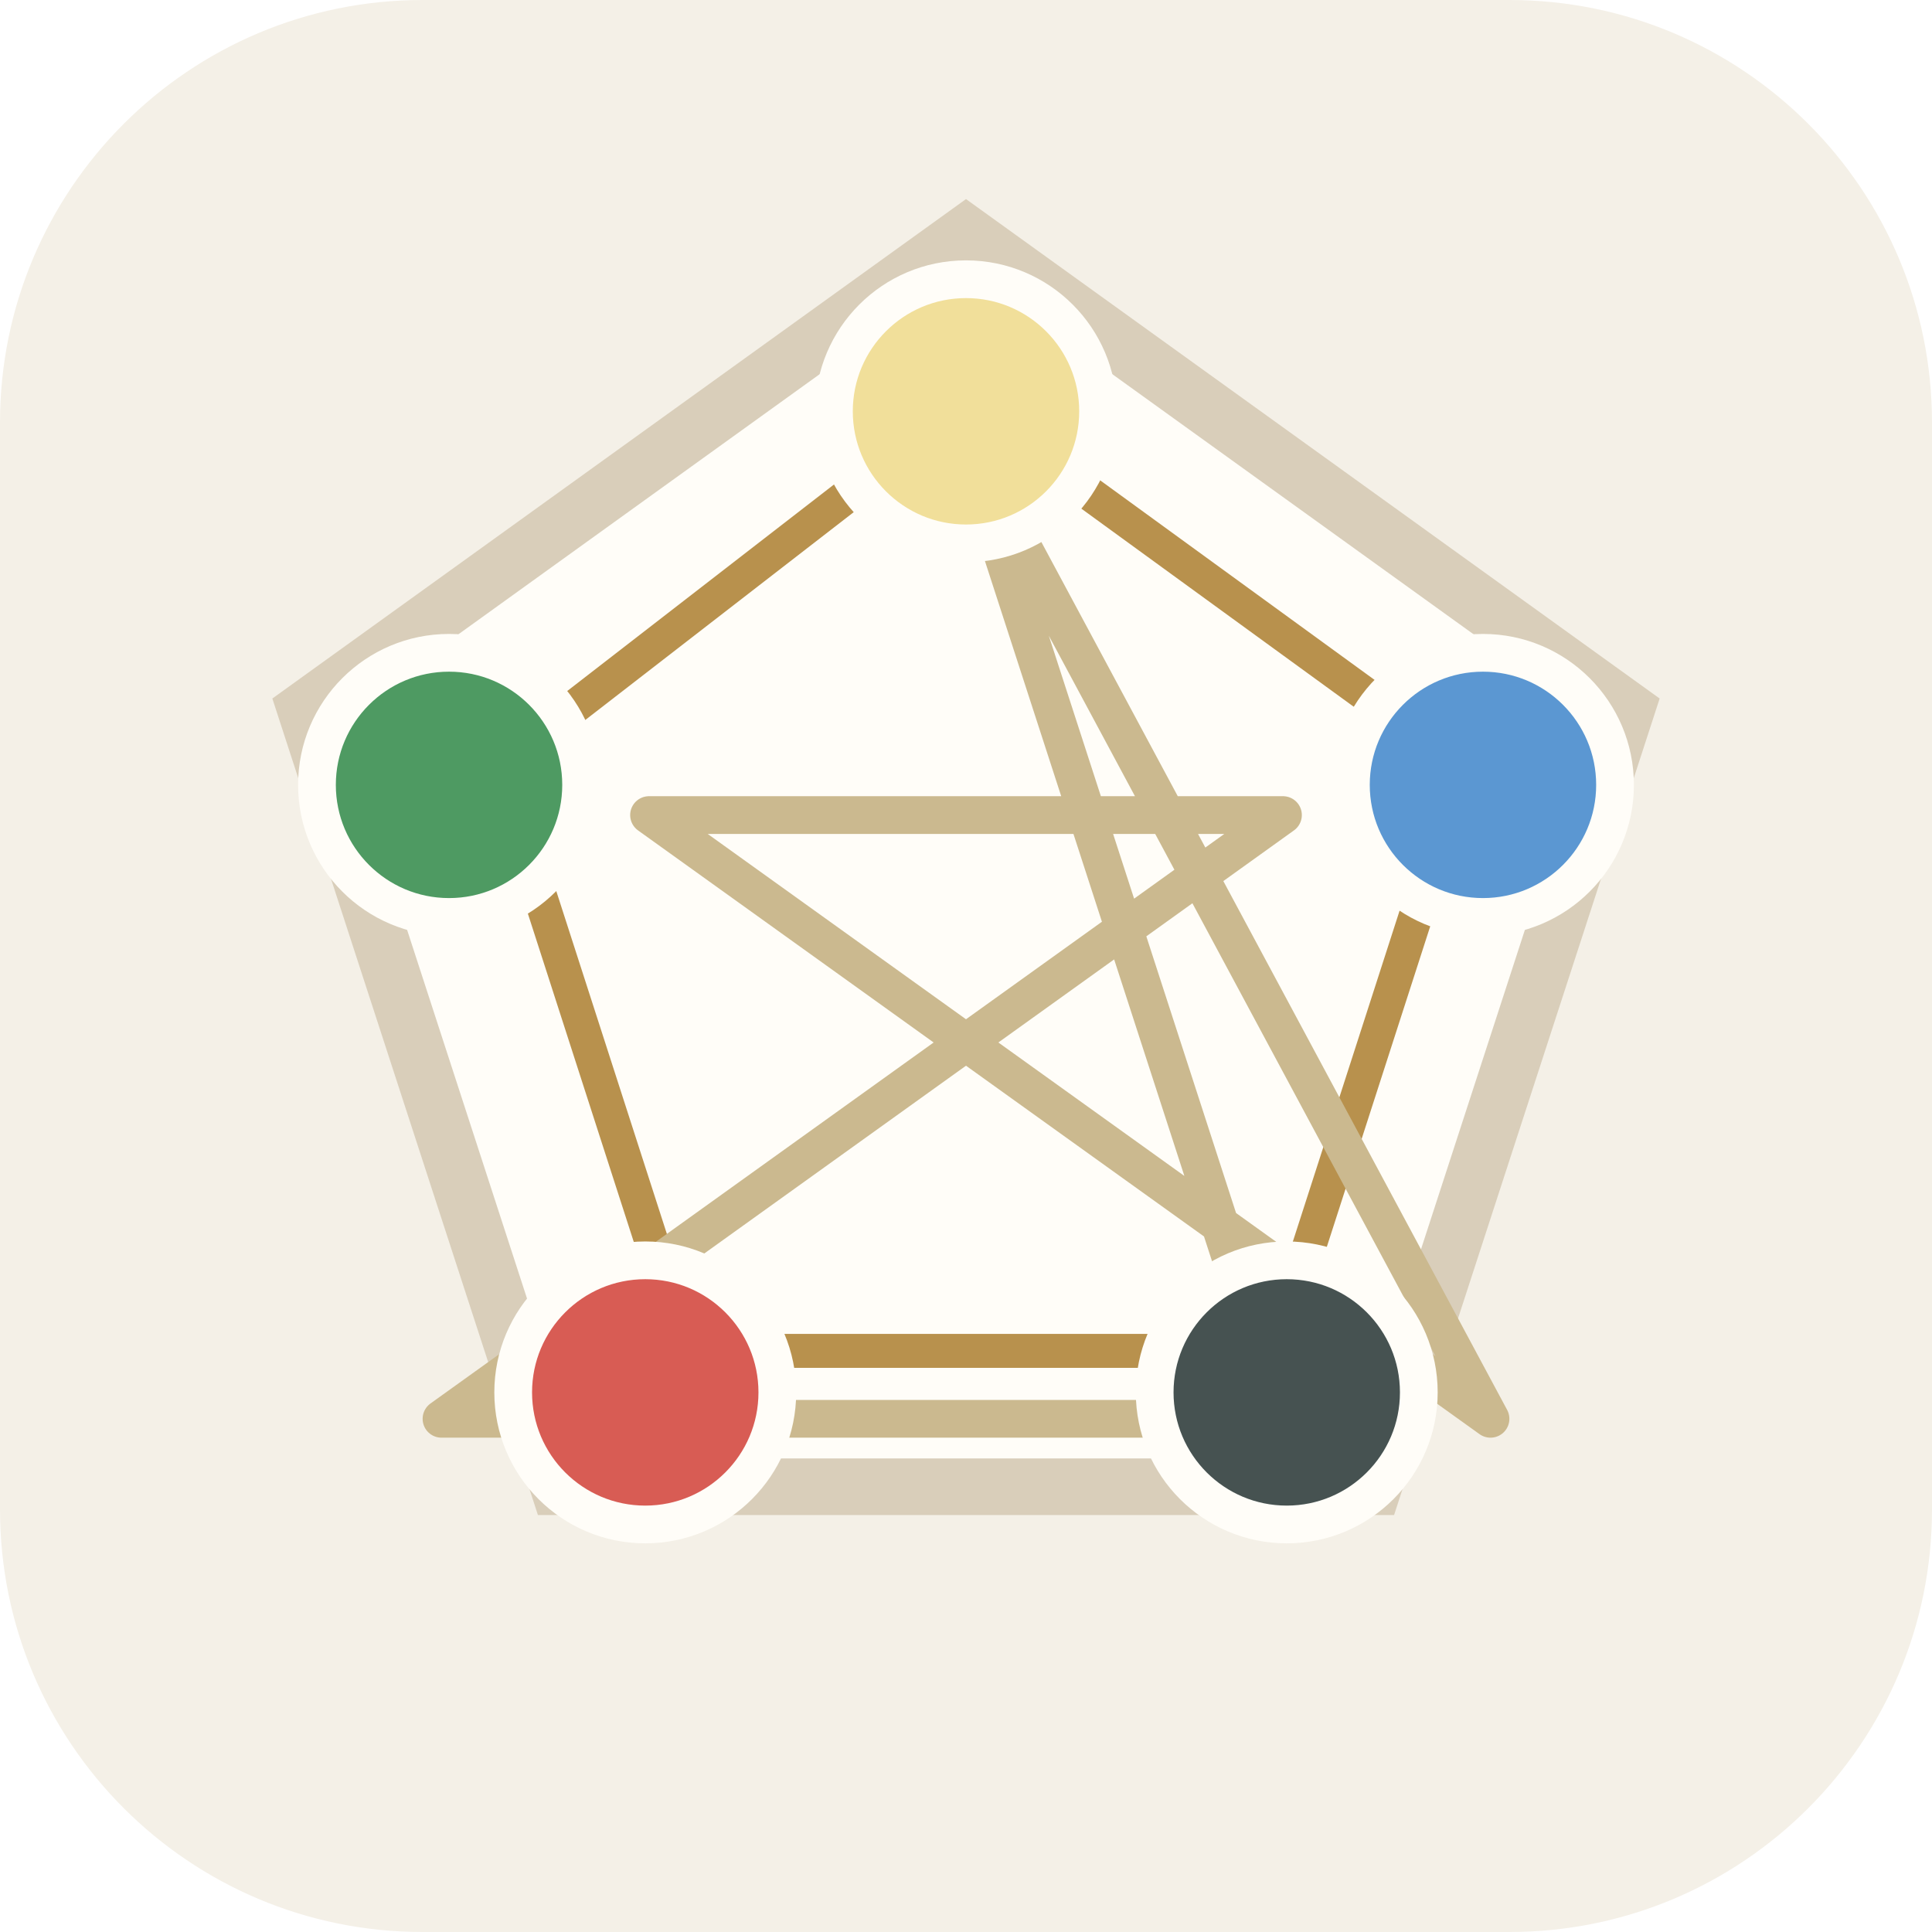
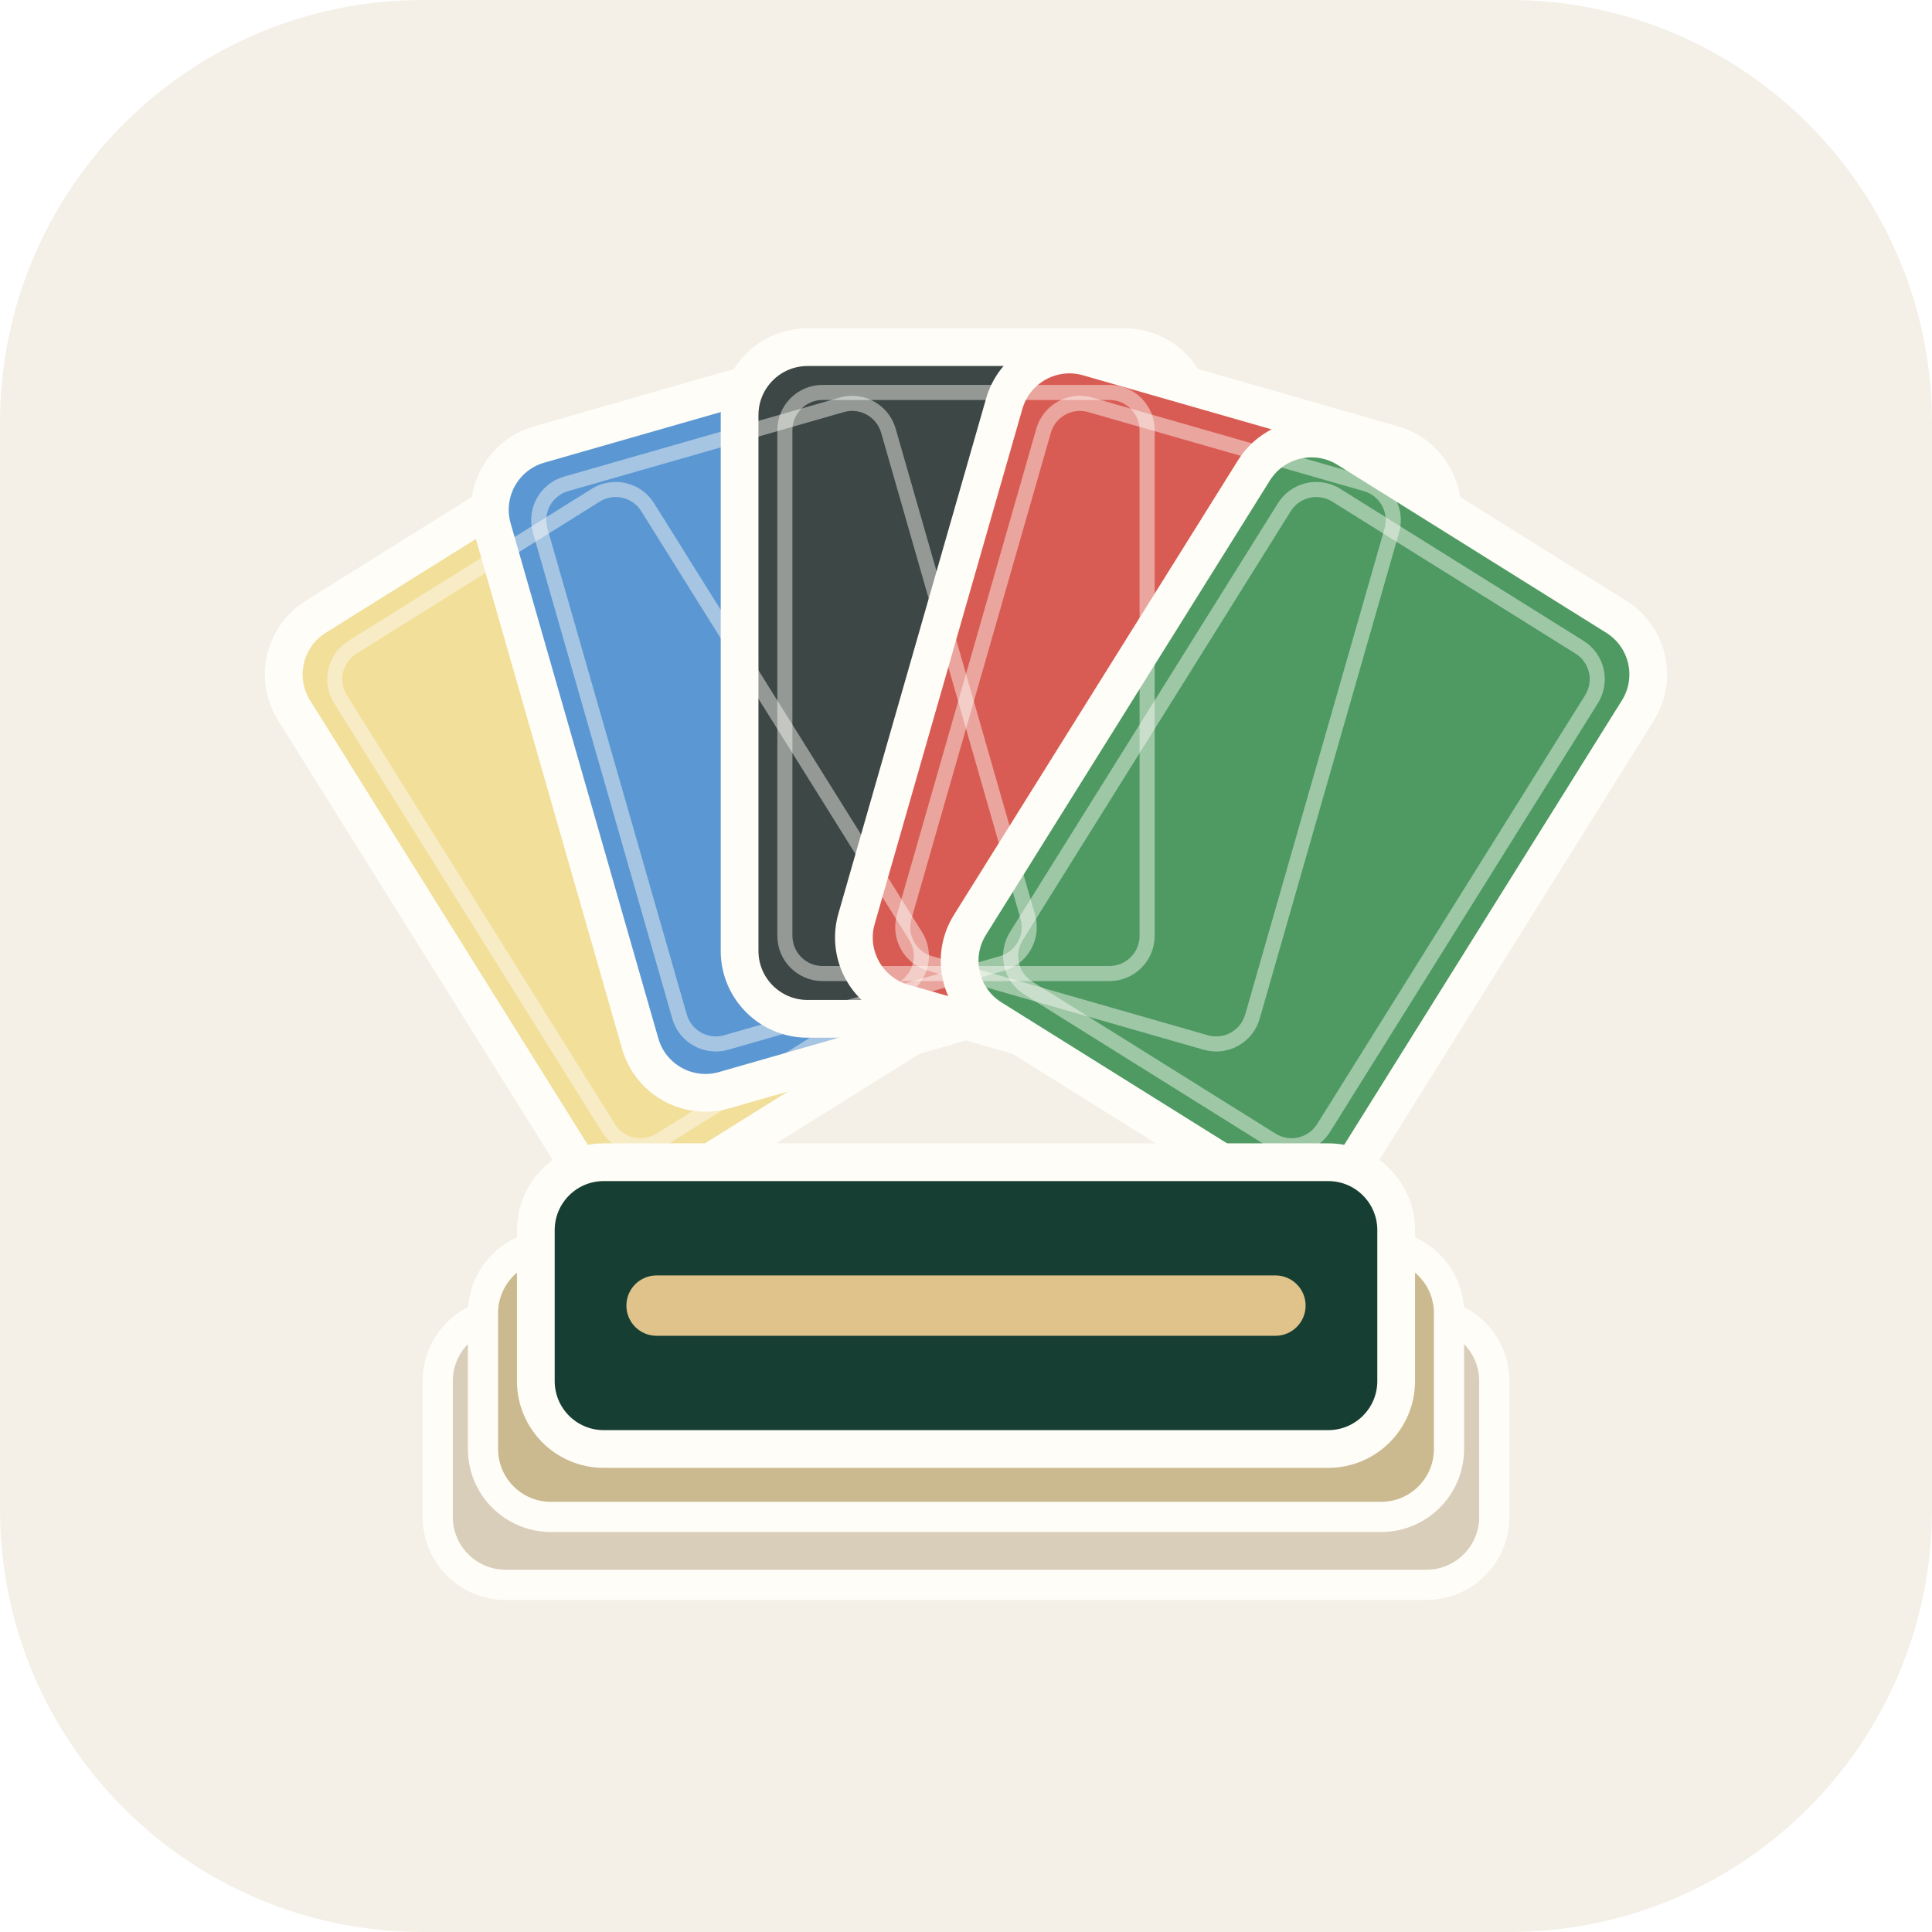
<svg xmlns="http://www.w3.org/2000/svg" viewBox="0 0 512 512">
  <rect width="512" height="512" rx="112" fill="#f4f0e7" />
-   <path d="M256 62 431 188 364 394H148L81 188Z" fill="#fffdf8" stroke="#d9ceba" stroke-width="15" />
-   <path d="m256 107 132 96-50 155H182l-50-155Z" fill="none" stroke="#b8914d" stroke-width="9" />
-   <path d="m256 117 84 259H117l223-160H172l223 160Z" fill="none" stroke="#cbb98f" stroke-width="10" stroke-linejoin="round" />
-   <circle cx="256" cy="109" r="35" fill="#f1df9a" stroke="#fffdf8" stroke-width="10" />
-   <circle cx="393" cy="208" r="35" fill="#5b97d2" stroke="#fffdf8" stroke-width="10" />
-   <circle cx="341" cy="369" r="35" fill="#465251" stroke="#fffdf8" stroke-width="10" />
-   <circle cx="171" cy="369" r="35" fill="#d85c54" stroke="#fffdf8" stroke-width="10" />
-   <circle cx="119" cy="208" r="35" fill="#4e9a62" stroke="#fffdf8" stroke-width="10" />
+   <rect x="116" y="348" width="280" height="72" rx="18" fill="#d9ceba" stroke="#fffdf8" stroke-width="8" />
+   <rect x="128" y="330" width="256" height="72" rx="18" fill="#cbb98f" stroke="#fffdf8" stroke-width="8" />
+   <g stroke="#fffdf8" stroke-width="10" stroke-linejoin="round">
+     <rect x="196" y="102" width="120" height="178" rx="18" fill="#f1df9a" transform="rotate(-32 256 360)" />
+     <rect x="196" y="96" width="120" height="178" rx="18" fill="#5b97d2" transform="rotate(-16 256 360)" />
+     <rect x="196" y="92" width="120" height="178" rx="18" fill="#3c4746" />
+     <rect x="196" y="96" width="120" height="178" rx="18" fill="#d85c54" transform="rotate(16 256 360)" />
+     <rect x="196" y="102" width="120" height="178" rx="18" fill="#4e9a62" transform="rotate(32 256 360)" />
+   </g>
+   <g fill="none" stroke="#fffdf8" stroke-opacity="0.45" stroke-width="4">
+     <rect x="208" y="114" width="96" height="154" rx="10" transform="rotate(-32 256 360)" />
+     <rect x="208" y="108" width="96" height="154" rx="10" transform="rotate(-16 256 360)" />
+     <rect x="208" y="104" width="96" height="154" rx="10" />
+     <rect x="208" y="108" width="96" height="154" rx="10" transform="rotate(16 256 360)" />
+     <rect x="208" y="114" width="96" height="154" rx="10" transform="rotate(32 256 360)" />
+   </g>
+   <rect x="142" y="308" width="228" height="76" rx="18" fill="#173e32" stroke="#fffdf8" stroke-width="10" />
+   <rect x="166" y="338" width="180" height="16" rx="8" fill="#dfc38a" />
</svg>
